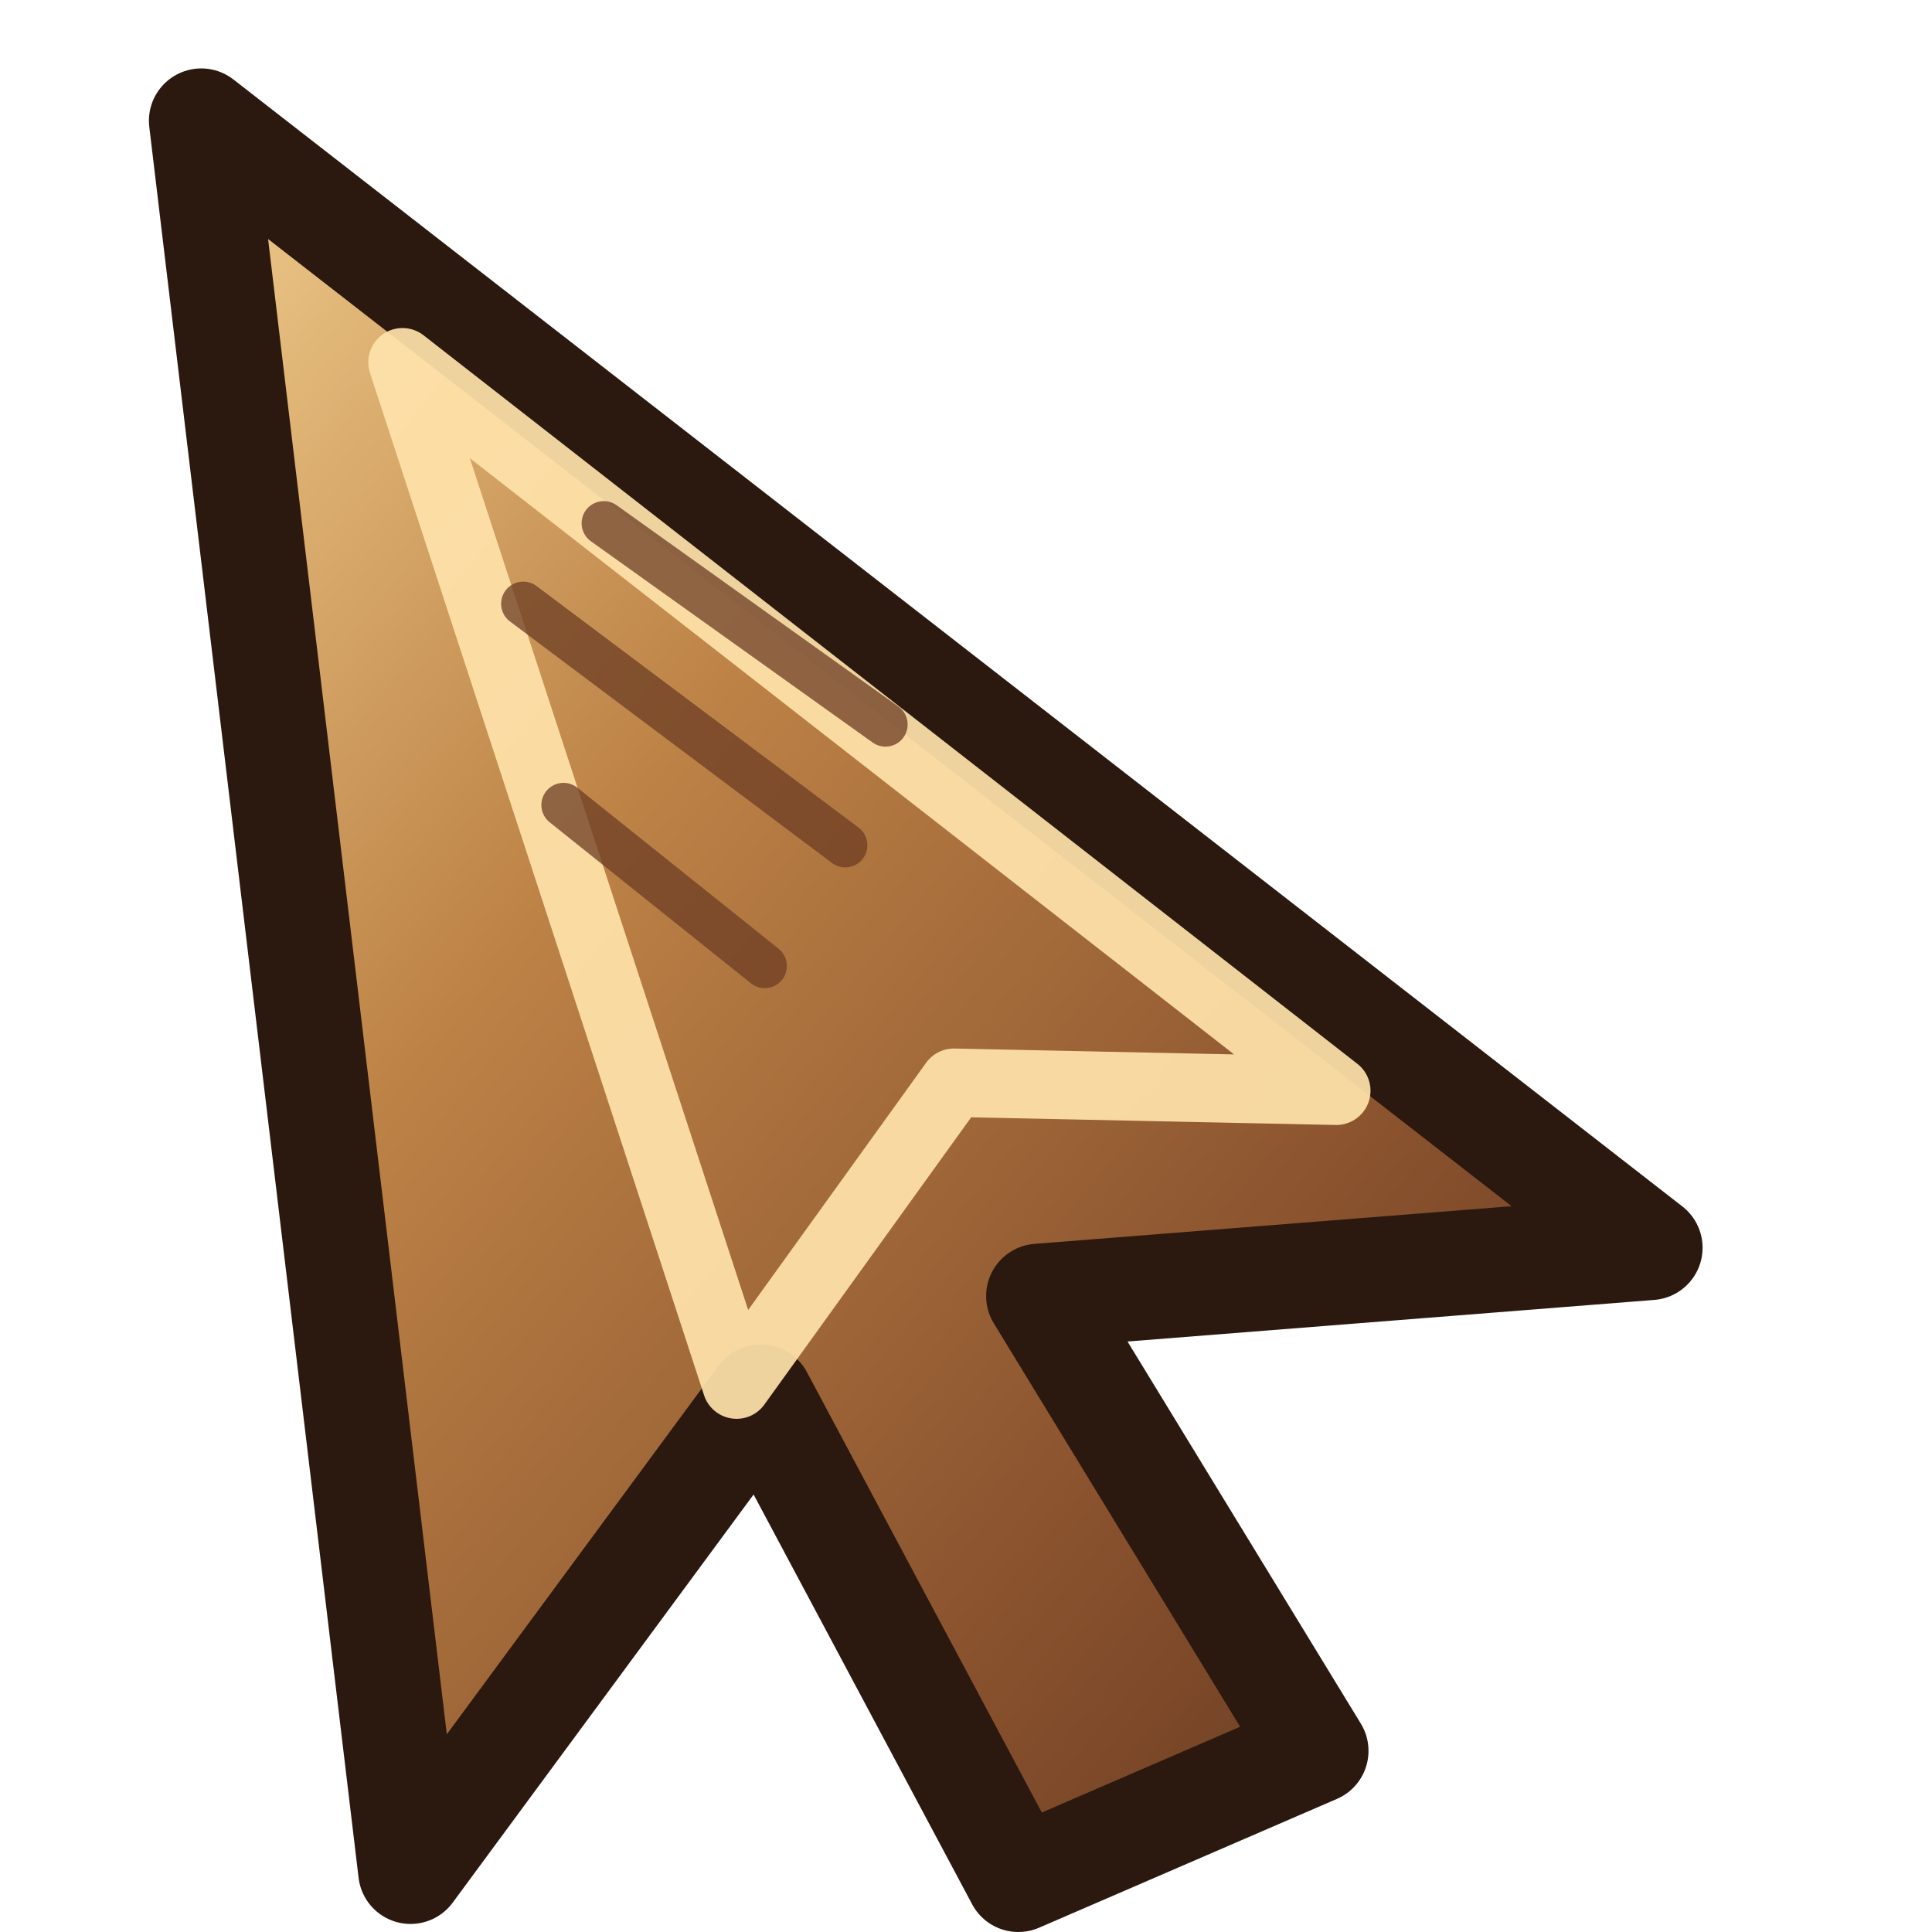
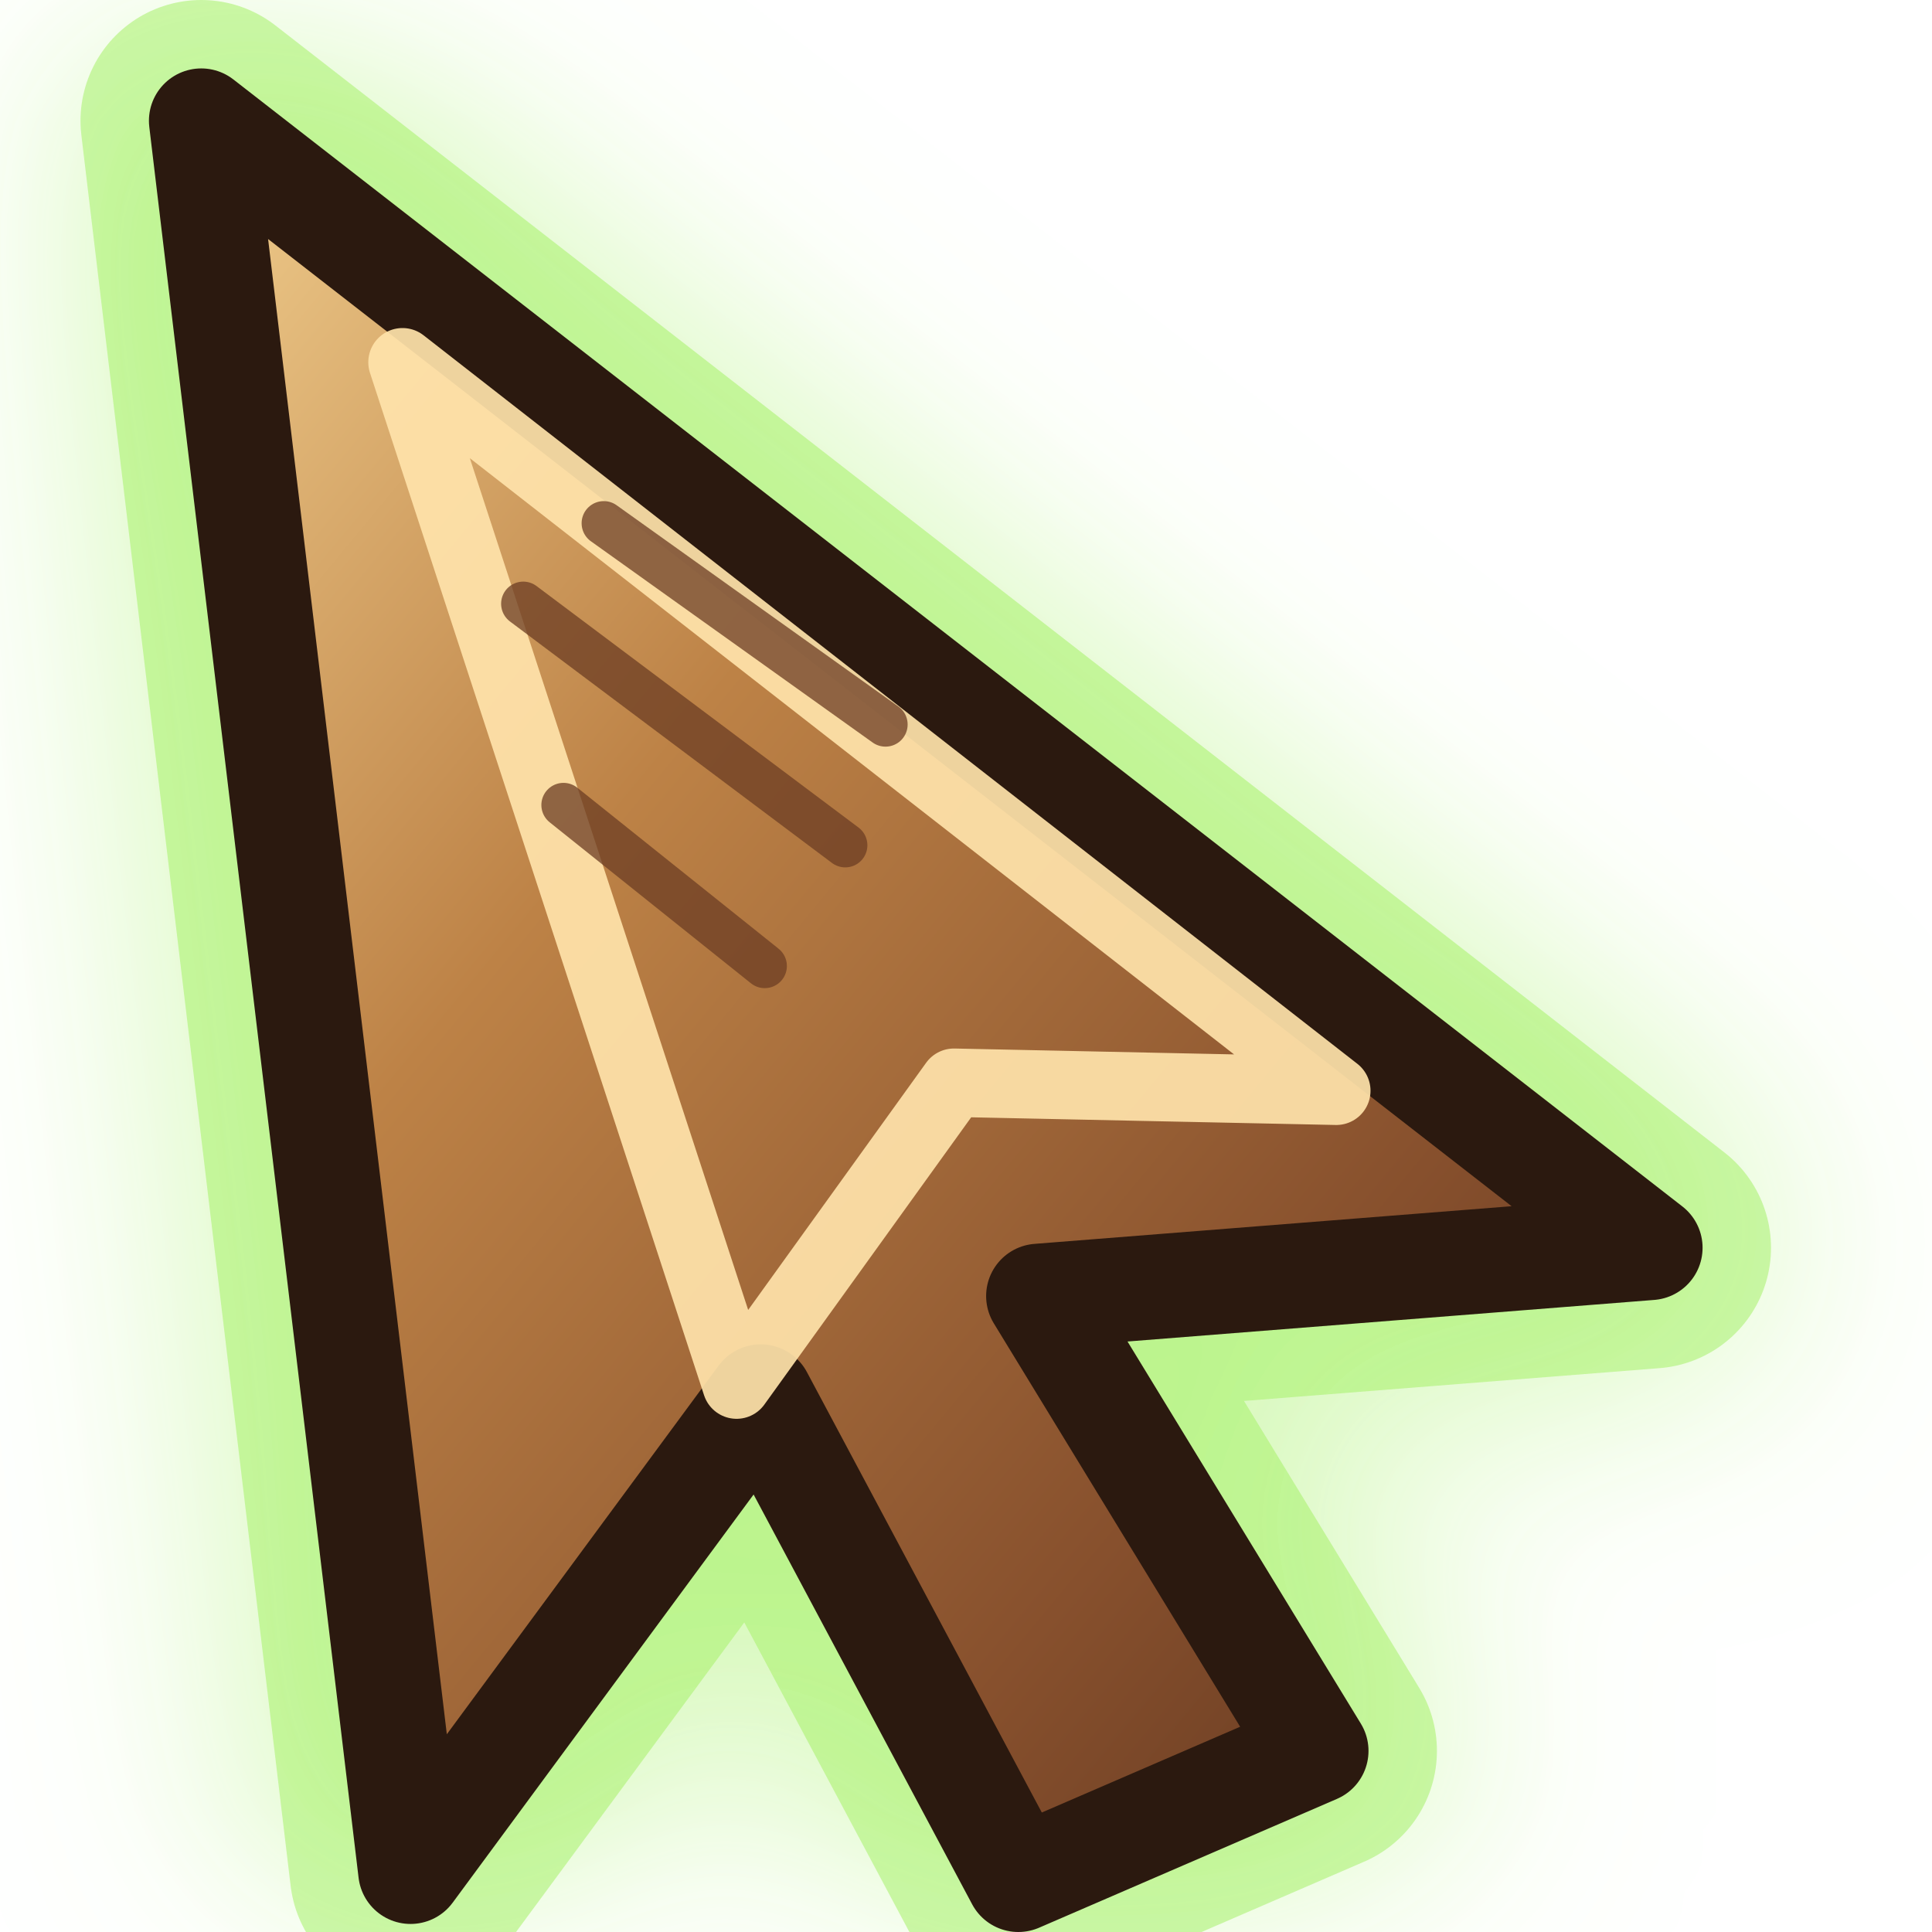
<svg xmlns="http://www.w3.org/2000/svg" width="48" height="48" viewBox="0 0 48 48">
  <defs>
    <linearGradient id="wood" x1="0" y1="0" x2="1" y2="1">
      <stop stop-color="#f0cd8d" />
      <stop offset=".34" stop-color="#bd8246" />
      <stop offset=".72" stop-color="#87502d" />
      <stop offset="1" stop-color="#57301c" />
    </linearGradient>
+     <filter id="forestGlow" x="-40%" y="-40%" width="180%" height="180%">
+       <feGaussianBlur stdDeviation="3.2" result="blur" />
+       <feFlood flood-color="#a8f16b" flood-opacity=".94" result="tint" />
+       <feComposite in="tint" in2="blur" operator="in" result="glow" />
+       <feMerge>
+         <feMergeNode in="glow" />
+         <feMergeNode in="SourceGraphic" />
+       </feMerge>
+     </filter>
  </defs>
+   <path d="M5 3 41 31l-15.2 1.2 6.9 11.3-7.4 3.2-6.4-12-8.7 11.8Z" fill="none" stroke="#a8f16b" stroke-opacity=".56" stroke-width="6" stroke-linejoin="round" filter="url(#forestGlow)" />
  <path d="M5 3 41 31l-15.2 1.2 6.9 11.3-7.4 3.2-6.4-12-8.7 11.8Z" fill="url(#wood)" stroke="#2b190f" stroke-width="2.6" stroke-linejoin="round" />
  <path d="m10 9 23.2 18.1-9.5-.2-5.4 7.5Z" fill="none" stroke="#ffe3aa" stroke-width="1.7" stroke-linecap="round" stroke-linejoin="round" opacity=".92" />
  <path d="m13 15 8 6m-7-1 5 4m-4-11 7 5" fill="none" stroke="#6d3e23" stroke-width="1.1" stroke-linecap="round" opacity=".76" />
</svg>
